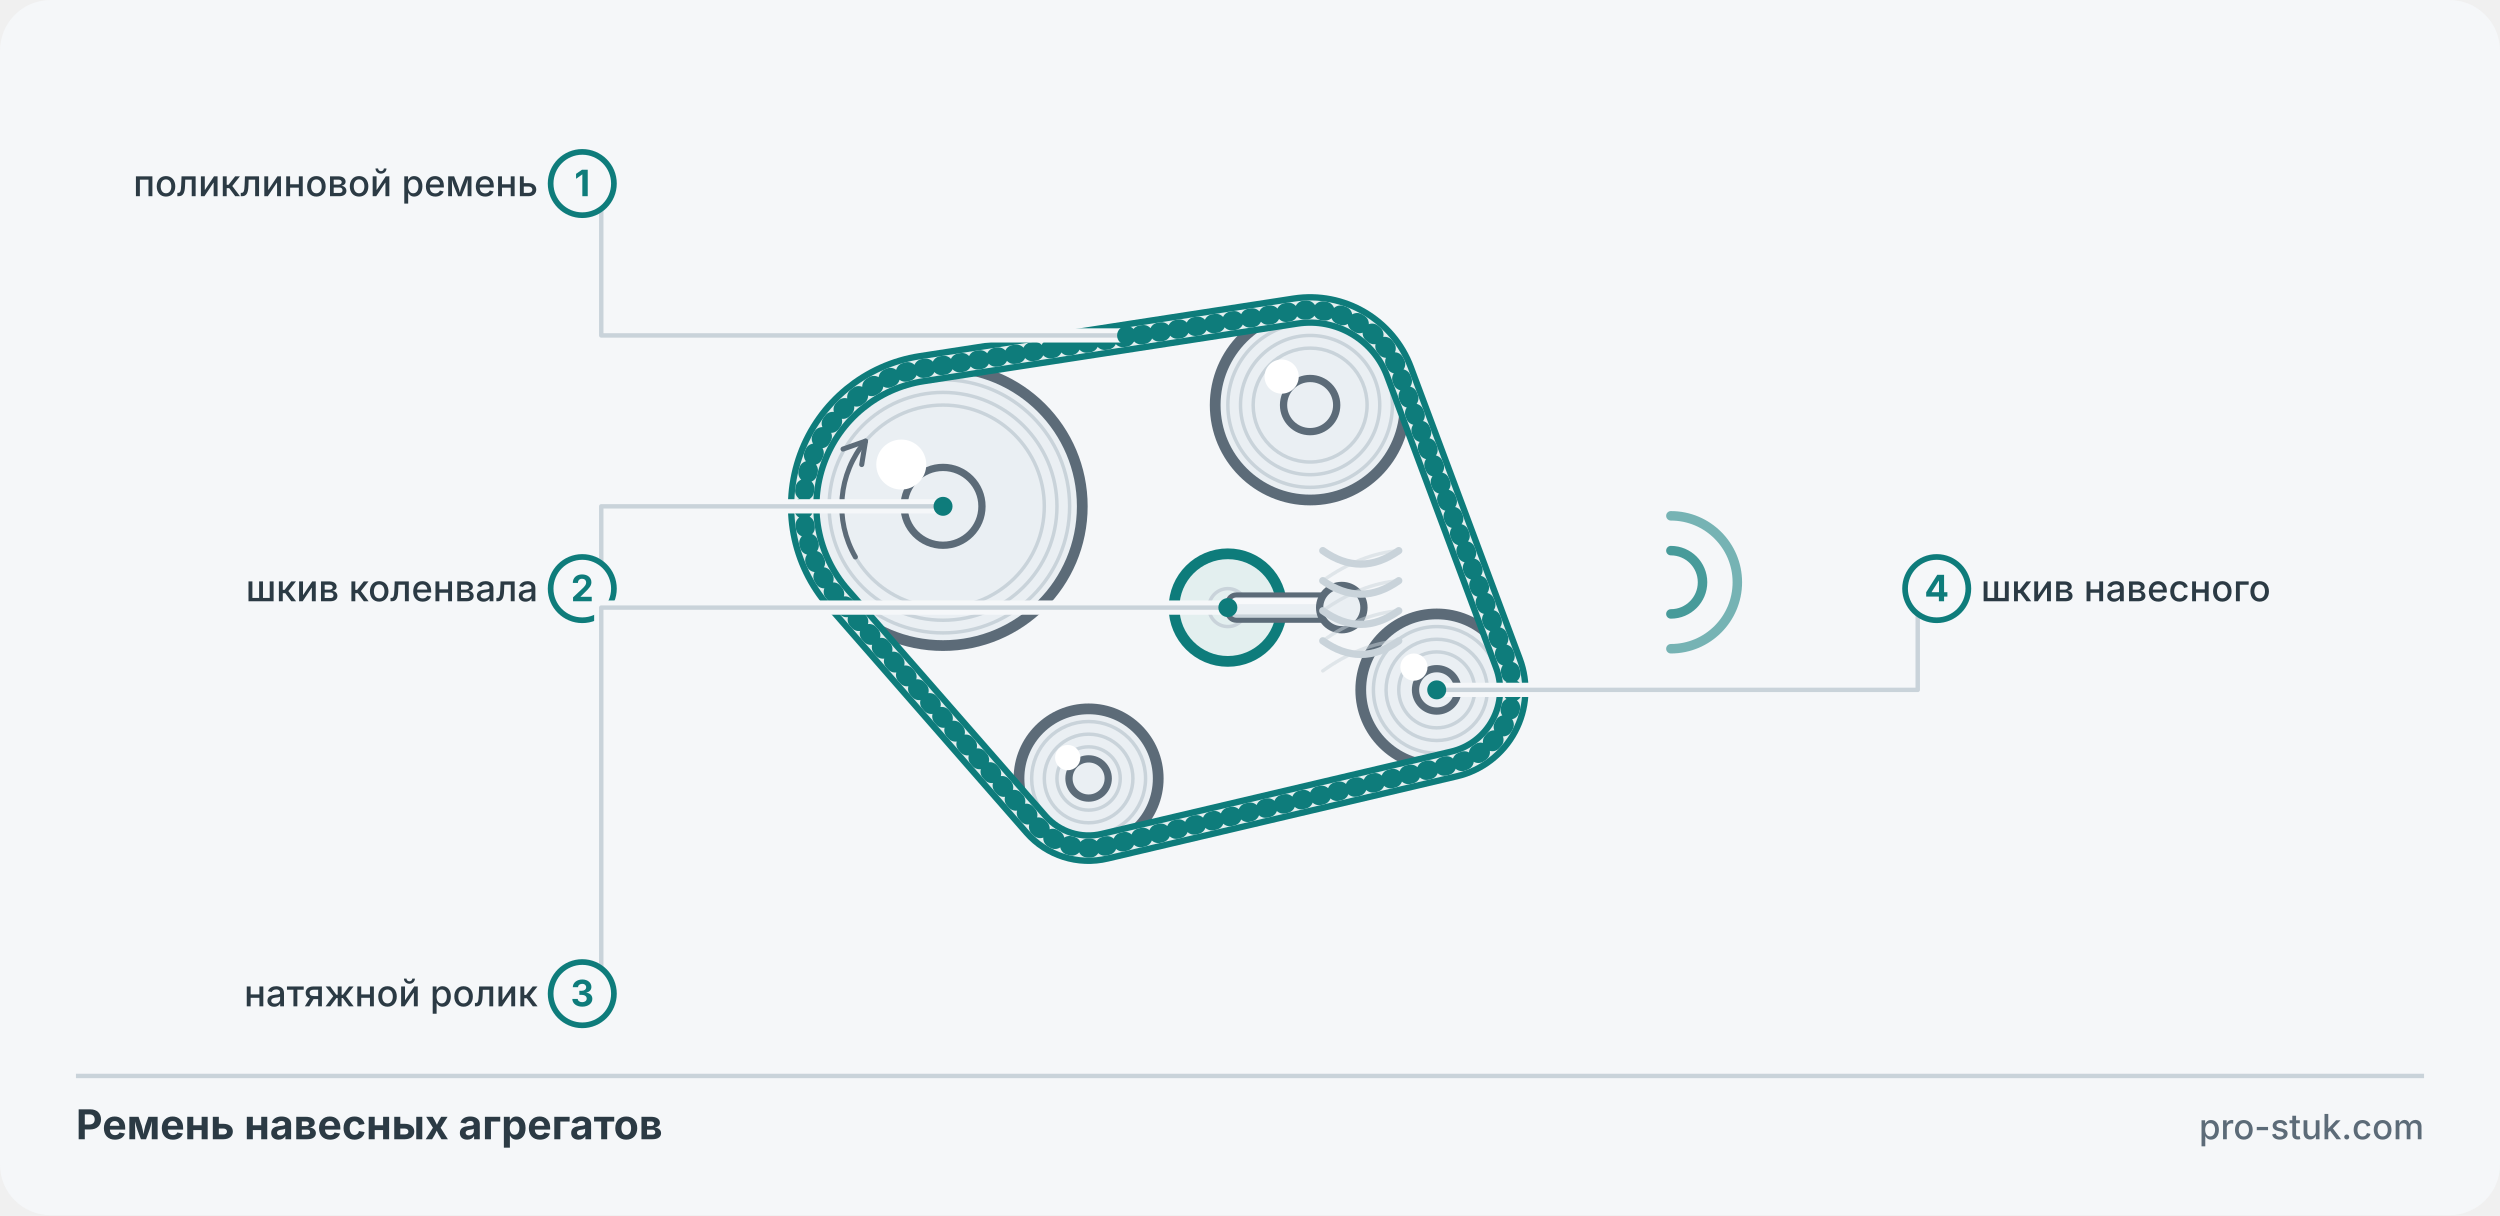
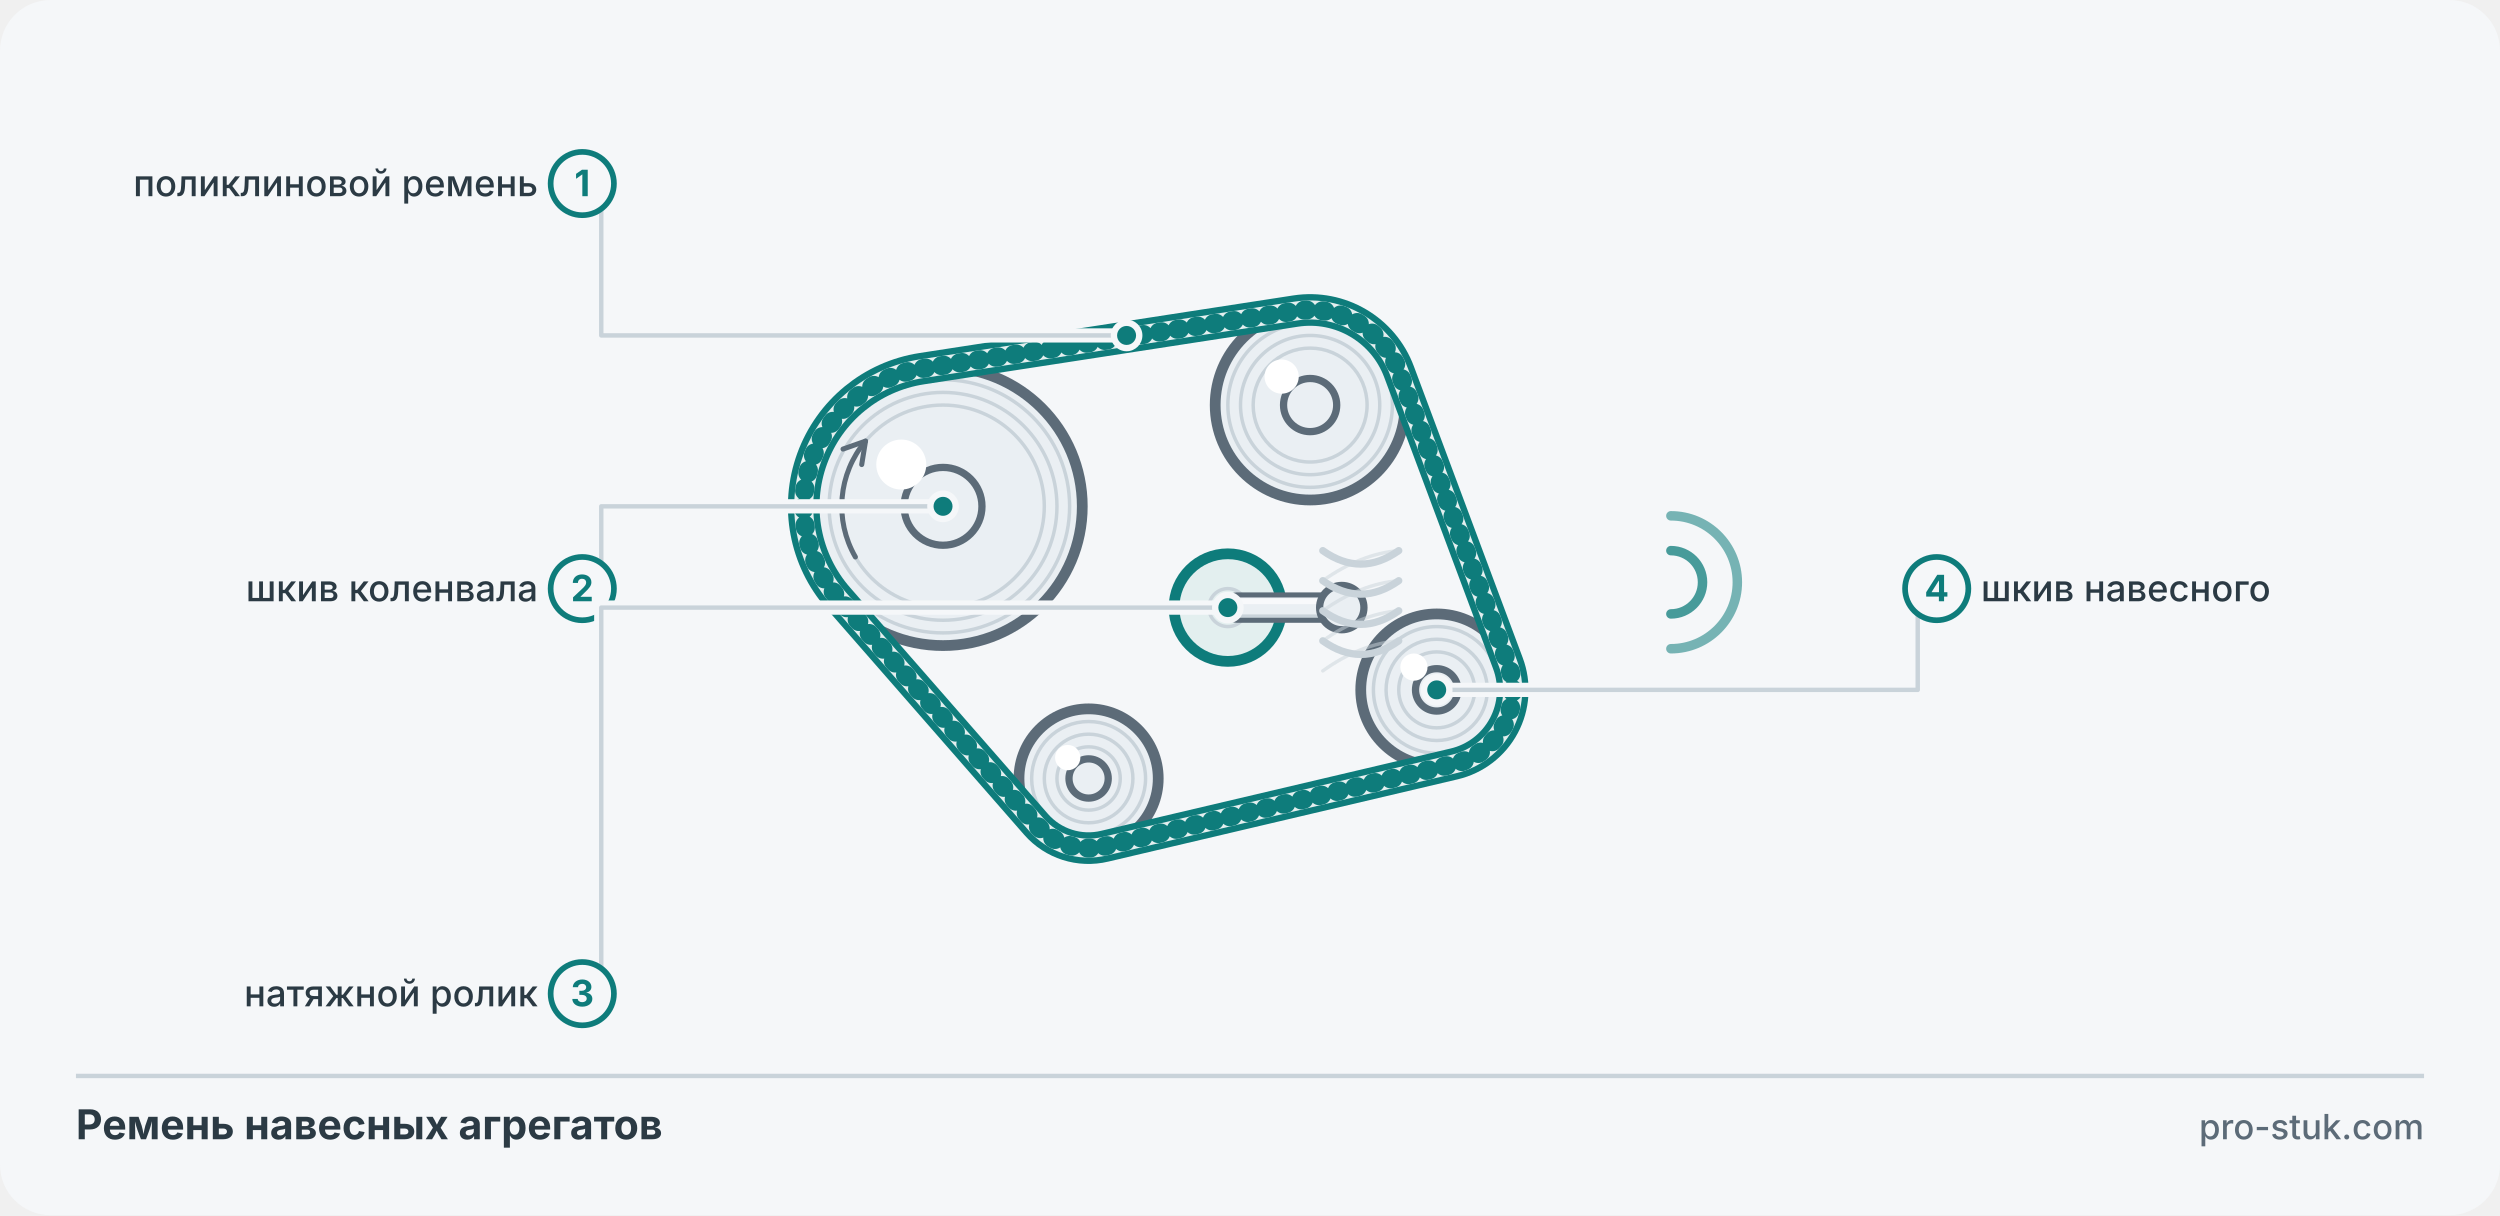
<svg xmlns="http://www.w3.org/2000/svg" viewBox="0 0 790 384" role="img" aria-label="Ремень навесных агрегатов">
  <defs>
    <pattern id="mRub" width="7" height="7" patternUnits="userSpaceOnUse">
      <path d="M0 7 L7 0 M-1 1 L1 -1 M6 8 L8 6" stroke="#C9D3DA" stroke-width="1" />
      <path d="M0 0 L7 7 M-1 6 L1 8 M6 -1 L8 1" stroke="#C9D3DA" stroke-width="1" />
    </pattern>
    <pattern id="mCer" width="8" height="8" patternUnits="userSpaceOnUse">
      <circle cx="2" cy="2" r="1.2" fill="#C9D3DA" />
      <circle cx="6" cy="6" r="1.2" fill="#C9D3DA" />
    </pattern>
    <pattern id="mFric" width="6" height="6" patternUnits="userSpaceOnUse">
      <circle cx="1.5" cy="1.5" r="0.9" fill="#0E7C7B" opacity="0.55" />
      <circle cx="4.5" cy="4.5" r="0.9" fill="#0E7C7B" opacity="0.55" />
      <circle cx="4.5" cy="1.5" r="0.6" fill="#0E7C7B" opacity="0.35" />
    </pattern>
    <pattern id="mMet" width="6" height="6" patternUnits="userSpaceOnUse" patternTransform="rotate(45)">
      <path d="M0 0 V6" stroke="#C9D3DA" stroke-width="1" />
    </pattern>
  </defs>
  <rect width="790" height="384" rx="16" fill="#F5F7F9" />
  <g id="hl" />
  <g transform="translate(198,66)">
    <g fill="none" stroke-linecap="round" stroke-linejoin="round">
      <circle cx="100.0" cy="94.0" r="44.0" stroke="#5C6B78" stroke-width="3.4" fill="#EAEFF3" />
      <circle cx="100.0" cy="94.0" r="40.0" stroke="#C9D3DA" stroke-width="1.1" fill="none" />
      <circle cx="100.0" cy="94.0" r="36.0" stroke="#C9D3DA" stroke-width="1.1" fill="none" />
      <circle cx="100.0" cy="94.0" r="32.0" stroke="#C9D3DA" stroke-width="1.1" fill="none" />
      <circle cx="100.0" cy="94.0" r="12.3" stroke="#5C6B78" stroke-width="2.3" fill="#EAEFF3" />
      <circle cx="86.8" cy="80.8" r="7.9" stroke="none" stroke-width="0" fill="#FFFFFF" />
      <circle cx="216.0" cy="62.0" r="30.0" stroke="#5C6B78" stroke-width="3.4" fill="#EAEFF3" />
      <circle cx="216.0" cy="62.0" r="26.0" stroke="#C9D3DA" stroke-width="1.1" fill="none" />
      <circle cx="216.0" cy="62.0" r="22.0" stroke="#C9D3DA" stroke-width="1.1" fill="none" />
      <circle cx="216.0" cy="62.0" r="18.0" stroke="#C9D3DA" stroke-width="1.1" fill="none" />
      <circle cx="216.0" cy="62.0" r="8.4" stroke="#5C6B78" stroke-width="2.3" fill="#EAEFF3" />
      <circle cx="207.0" cy="53.0" r="5.4" stroke="none" stroke-width="0" fill="#FFFFFF" />
      <circle cx="256.0" cy="152.0" r="24.0" stroke="#5C6B78" stroke-width="3.4" fill="#EAEFF3" />
      <circle cx="256.0" cy="152.0" r="20.0" stroke="#C9D3DA" stroke-width="1.1" fill="none" />
      <circle cx="256.0" cy="152.0" r="16.0" stroke="#C9D3DA" stroke-width="1.1" fill="none" />
      <circle cx="256.0" cy="152.0" r="12.0" stroke="#C9D3DA" stroke-width="1.1" fill="none" />
      <circle cx="256.0" cy="152.0" r="6.7" stroke="#5C6B78" stroke-width="2.3" fill="#EAEFF3" />
      <circle cx="248.8" cy="144.8" r="4.3" stroke="none" stroke-width="0" fill="#FFFFFF" />
      <circle cx="146.0" cy="180.0" r="22.0" stroke="#5C6B78" stroke-width="3.4" fill="#EAEFF3" />
      <circle cx="146.0" cy="180.0" r="18.0" stroke="#C9D3DA" stroke-width="1.1" fill="none" />
      <circle cx="146.0" cy="180.0" r="14.0" stroke="#C9D3DA" stroke-width="1.1" fill="none" />
      <circle cx="146.0" cy="180.0" r="10.0" stroke="#C9D3DA" stroke-width="1.1" fill="none" />
      <circle cx="146.0" cy="180.0" r="6.2" stroke="#5C6B78" stroke-width="2.3" fill="#EAEFF3" />
      <circle cx="139.4" cy="173.4" r="4.0" stroke="none" stroke-width="0" fill="#FFFFFF" />
      <path d="M 151.1 201.4 L 261.5 175.4 A 24.0 24.0 0 0 0 278.5 143.6 L 244.1 51.5 A 30.0 30.0 0 0 0 211.4 32.3 L 93.3 50.5 A 44.0 44.0 0 0 0 66.9 123.0 L 129.4 194.5 A 22.0 22.0 0 0 0 151.1 201.4 Z" stroke="#0E7C7B" stroke-width="10" fill="none" />
      <path d="M 151.1 201.4 L 261.5 175.4 A 24.0 24.0 0 0 0 278.5 143.6 L 244.1 51.5 A 30.0 30.0 0 0 0 211.4 32.3 L 93.3 50.5 A 44.0 44.0 0 0 0 66.9 123.0 L 129.4 194.5 A 22.0 22.0 0 0 0 151.1 201.4 Z" stroke="#E3EFEF" stroke-width="6" fill="none" />
      <path d="M 151.1 201.4 L 261.5 175.4 A 24.0 24.0 0 0 0 278.5 143.6 L 244.1 51.5 A 30.0 30.0 0 0 0 211.4 32.3 L 93.3 50.5 A 44.0 44.0 0 0 0 66.9 123.0 L 129.4 194.5 A 22.0 22.0 0 0 0 151.1 201.4 Z" stroke="#0E7C7B" stroke-width="6" stroke-dasharray="0.8 5" fill="none" />
      <circle cx="190.0" cy="126.0" r="17.0" stroke="#0E7C7B" stroke-width="3.4" fill="#E3EFEF" />
      <circle cx="190.0" cy="126.0" r="6.0" stroke="#C9D3DA" stroke-width="1.1" fill="none" />
      <rect x="190.0" y="122.0" width="36.0" height="8.0" rx="2.667" stroke="none" stroke-width="0" fill="#EAEFF3" />
      <rect x="190.0" y="123.1" width="36.0" height="1.8" fill="#FFFFFF" opacity="0.65" />
      <path d="M 190.0 128.7 L 226.0 128.7" stroke="#C9D3DA" stroke-width="1.1" />
      <rect x="190.0" y="122.0" width="36.0" height="8.0" rx="2.667" stroke="#5C6B78" stroke-width="1.6" fill="none" />
      <circle cx="226.0" cy="126.0" r="7.0" stroke="#5C6B78" stroke-width="2.3" fill="#EAEFF3" />
      <path d="M 220 108.0 Q 232 116.5 244 108.0" stroke="#C9D3DA" stroke-width="2.3" fill="none" />
      <path d="M 244 108.0 Q 232 109.0 220 117.5" stroke="#C9D3DA" stroke-width="1.1" fill="none" opacity="0.5" />
      <path d="M 220 117.5 Q 232 126.0 244 117.5" stroke="#C9D3DA" stroke-width="2.3" fill="none" />
      <path d="M 244 117.5 Q 232 118.5 220 127.0" stroke="#C9D3DA" stroke-width="1.1" fill="none" opacity="0.5" />
      <path d="M 220 127.0 Q 232 135.6 244 127.0" stroke="#C9D3DA" stroke-width="2.3" fill="none" />
      <path d="M 244 127.0 Q 232 128.0 220 136.5" stroke="#C9D3DA" stroke-width="1.1" fill="none" opacity="0.5" />
      <path d="M 220 136.5 Q 232 145.1 244 136.5" stroke="#C9D3DA" stroke-width="2.3" fill="none" />
      <path d="M 244 136.5 Q 232 137.4 220 146.0" stroke="#C9D3DA" stroke-width="1.1" fill="none" opacity="0.5" />
      <path d="M 72.3 110.0 A 32.0 32.0 0 0 1 75.5 73.4" stroke="#5C6B78" stroke-width="1.6" fill="none" />
      <path d="M 74.3 80.8 L 75.5 73.4 L 68.4 75.9" stroke="#5C6B78" stroke-width="1.6" fill="none" />
      <path d="M 330 108 A 10 10 0 0 1 330 128" stroke="#0E7C7B" stroke-width="3" opacity="0.75" />
      <path d="M 330 97 A 21 21 0 0 1 330 139" stroke="#0E7C7B" stroke-width="3" opacity="0.55" />
    </g>
  </g>
  <g fill="none" stroke-linecap="round" stroke-linejoin="round">
    <path d="M 184.0 58.0 L 190.0 58.0 L 190.0 106.0 L 356.0 106.0" stroke="#F5F7F9" stroke-width="4.5" fill="none" />
    <path d="M 184.0 58.0 L 190.0 58.0 L 190.0 106.0 L 356.0 106.0" stroke="#C9D3DA" stroke-width="1.4" fill="none" />
+     <circle cx="356.0" cy="106.0" r="5" fill="#F5F7F9" />
    <circle cx="356.0" cy="106.0" r="3" fill="#0E7C7B" />
    <circle cx="184" cy="58.0" r="10" fill="#F5F7F9" stroke="#0E7C7B" stroke-width="1.8" />
    <text x="184.0" y="62.0" font-family="Manrope, Inter, system-ui, -apple-system, Segoe UI, sans-serif" font-size="11.5" font-weight="700" fill="#0E7C7B" text-anchor="middle">1</text>
    <text x="170.0" y="62.0" font-family="Manrope, Inter, system-ui, -apple-system, Segoe UI, sans-serif" font-size="11.5" font-weight="500" fill="#2B3A44" text-anchor="end">поликлиновой ремень</text>
    <path d="M 184.0 186.0 L 190.0 186.0 L 190.0 160.0 L 298.0 160.0" stroke="#F5F7F9" stroke-width="4.5" fill="none" />
    <path d="M 184.0 186.0 L 190.0 186.0 L 190.0 160.0 L 298.0 160.0" stroke="#C9D3DA" stroke-width="1.4" fill="none" />
+     <circle cx="298.0" cy="160.0" r="5" fill="#F5F7F9" />
    <circle cx="298.0" cy="160.0" r="3" fill="#0E7C7B" />
    <circle cx="184" cy="186.0" r="10" fill="#F5F7F9" stroke="#0E7C7B" stroke-width="1.8" />
    <text x="184.0" y="190.0" font-family="Manrope, Inter, system-ui, -apple-system, Segoe UI, sans-serif" font-size="11.5" font-weight="700" fill="#0E7C7B" text-anchor="middle">2</text>
    <text x="170.0" y="190.0" font-family="Manrope, Inter, system-ui, -apple-system, Segoe UI, sans-serif" font-size="11.5" font-weight="500" fill="#2B3A44" text-anchor="end">шкив коленвала</text>
    <path d="M 184.0 314.0 L 190.0 314.0 L 190.0 192.0 L 388.0 192.0" stroke="#F5F7F9" stroke-width="4.5" fill="none" />
    <path d="M 184.0 314.0 L 190.0 314.0 L 190.0 192.0 L 388.0 192.0" stroke="#C9D3DA" stroke-width="1.4" fill="none" />
+     <circle cx="388.0" cy="192.0" r="5" fill="#F5F7F9" />
    <circle cx="388.0" cy="192.0" r="3" fill="#0E7C7B" />
    <circle cx="184" cy="314.0" r="10" fill="#F5F7F9" stroke="#0E7C7B" stroke-width="1.8" />
    <text x="184.0" y="318.0" font-family="Manrope, Inter, system-ui, -apple-system, Segoe UI, sans-serif" font-size="11.5" font-weight="700" fill="#0E7C7B" text-anchor="middle">3</text>
    <text x="170.0" y="318.0" font-family="Manrope, Inter, system-ui, -apple-system, Segoe UI, sans-serif" font-size="11.5" font-weight="500" fill="#2B3A44" text-anchor="end">натяжной ролик</text>
    <path d="M 612.0 186.0 L 606.0 186.0 L 606.0 218.0 L 454.0 218.0" stroke="#F5F7F9" stroke-width="4.5" fill="none" />
    <path d="M 612.0 186.0 L 606.0 186.0 L 606.0 218.0 L 454.0 218.0" stroke="#C9D3DA" stroke-width="1.4" fill="none" />
+     <circle cx="454.0" cy="218.0" r="5" fill="#F5F7F9" />
    <circle cx="454.0" cy="218.0" r="3" fill="#0E7C7B" />
    <circle cx="612" cy="186.0" r="10" fill="#F5F7F9" stroke="#0E7C7B" stroke-width="1.8" />
    <text x="612.0" y="190.0" font-family="Manrope, Inter, system-ui, -apple-system, Segoe UI, sans-serif" font-size="11.5" font-weight="700" fill="#0E7C7B" text-anchor="middle">4</text>
    <text x="626.0" y="190.0" font-family="Manrope, Inter, system-ui, -apple-system, Segoe UI, sans-serif" font-size="11.5" font-weight="500" fill="#2B3A44" text-anchor="start">шкив навесного</text>
  </g>
  <path d="M 24 340 L 766 340" stroke="#C9D3DA" stroke-width="1.4" fill="none" />
  <text x="24.0" y="360.0" font-family="Manrope, Inter, system-ui, -apple-system, Segoe UI, sans-serif" font-size="13" font-weight="700" fill="#2B3A44" text-anchor="start">Ремень навесных агрегатов</text>
  <text x="766.0" y="360.0" font-family="Manrope, Inter, system-ui, -apple-system, Segoe UI, sans-serif" font-size="11" font-weight="500" fill="#5C6B78" text-anchor="end">pro-stuk.com</text>
</svg>
